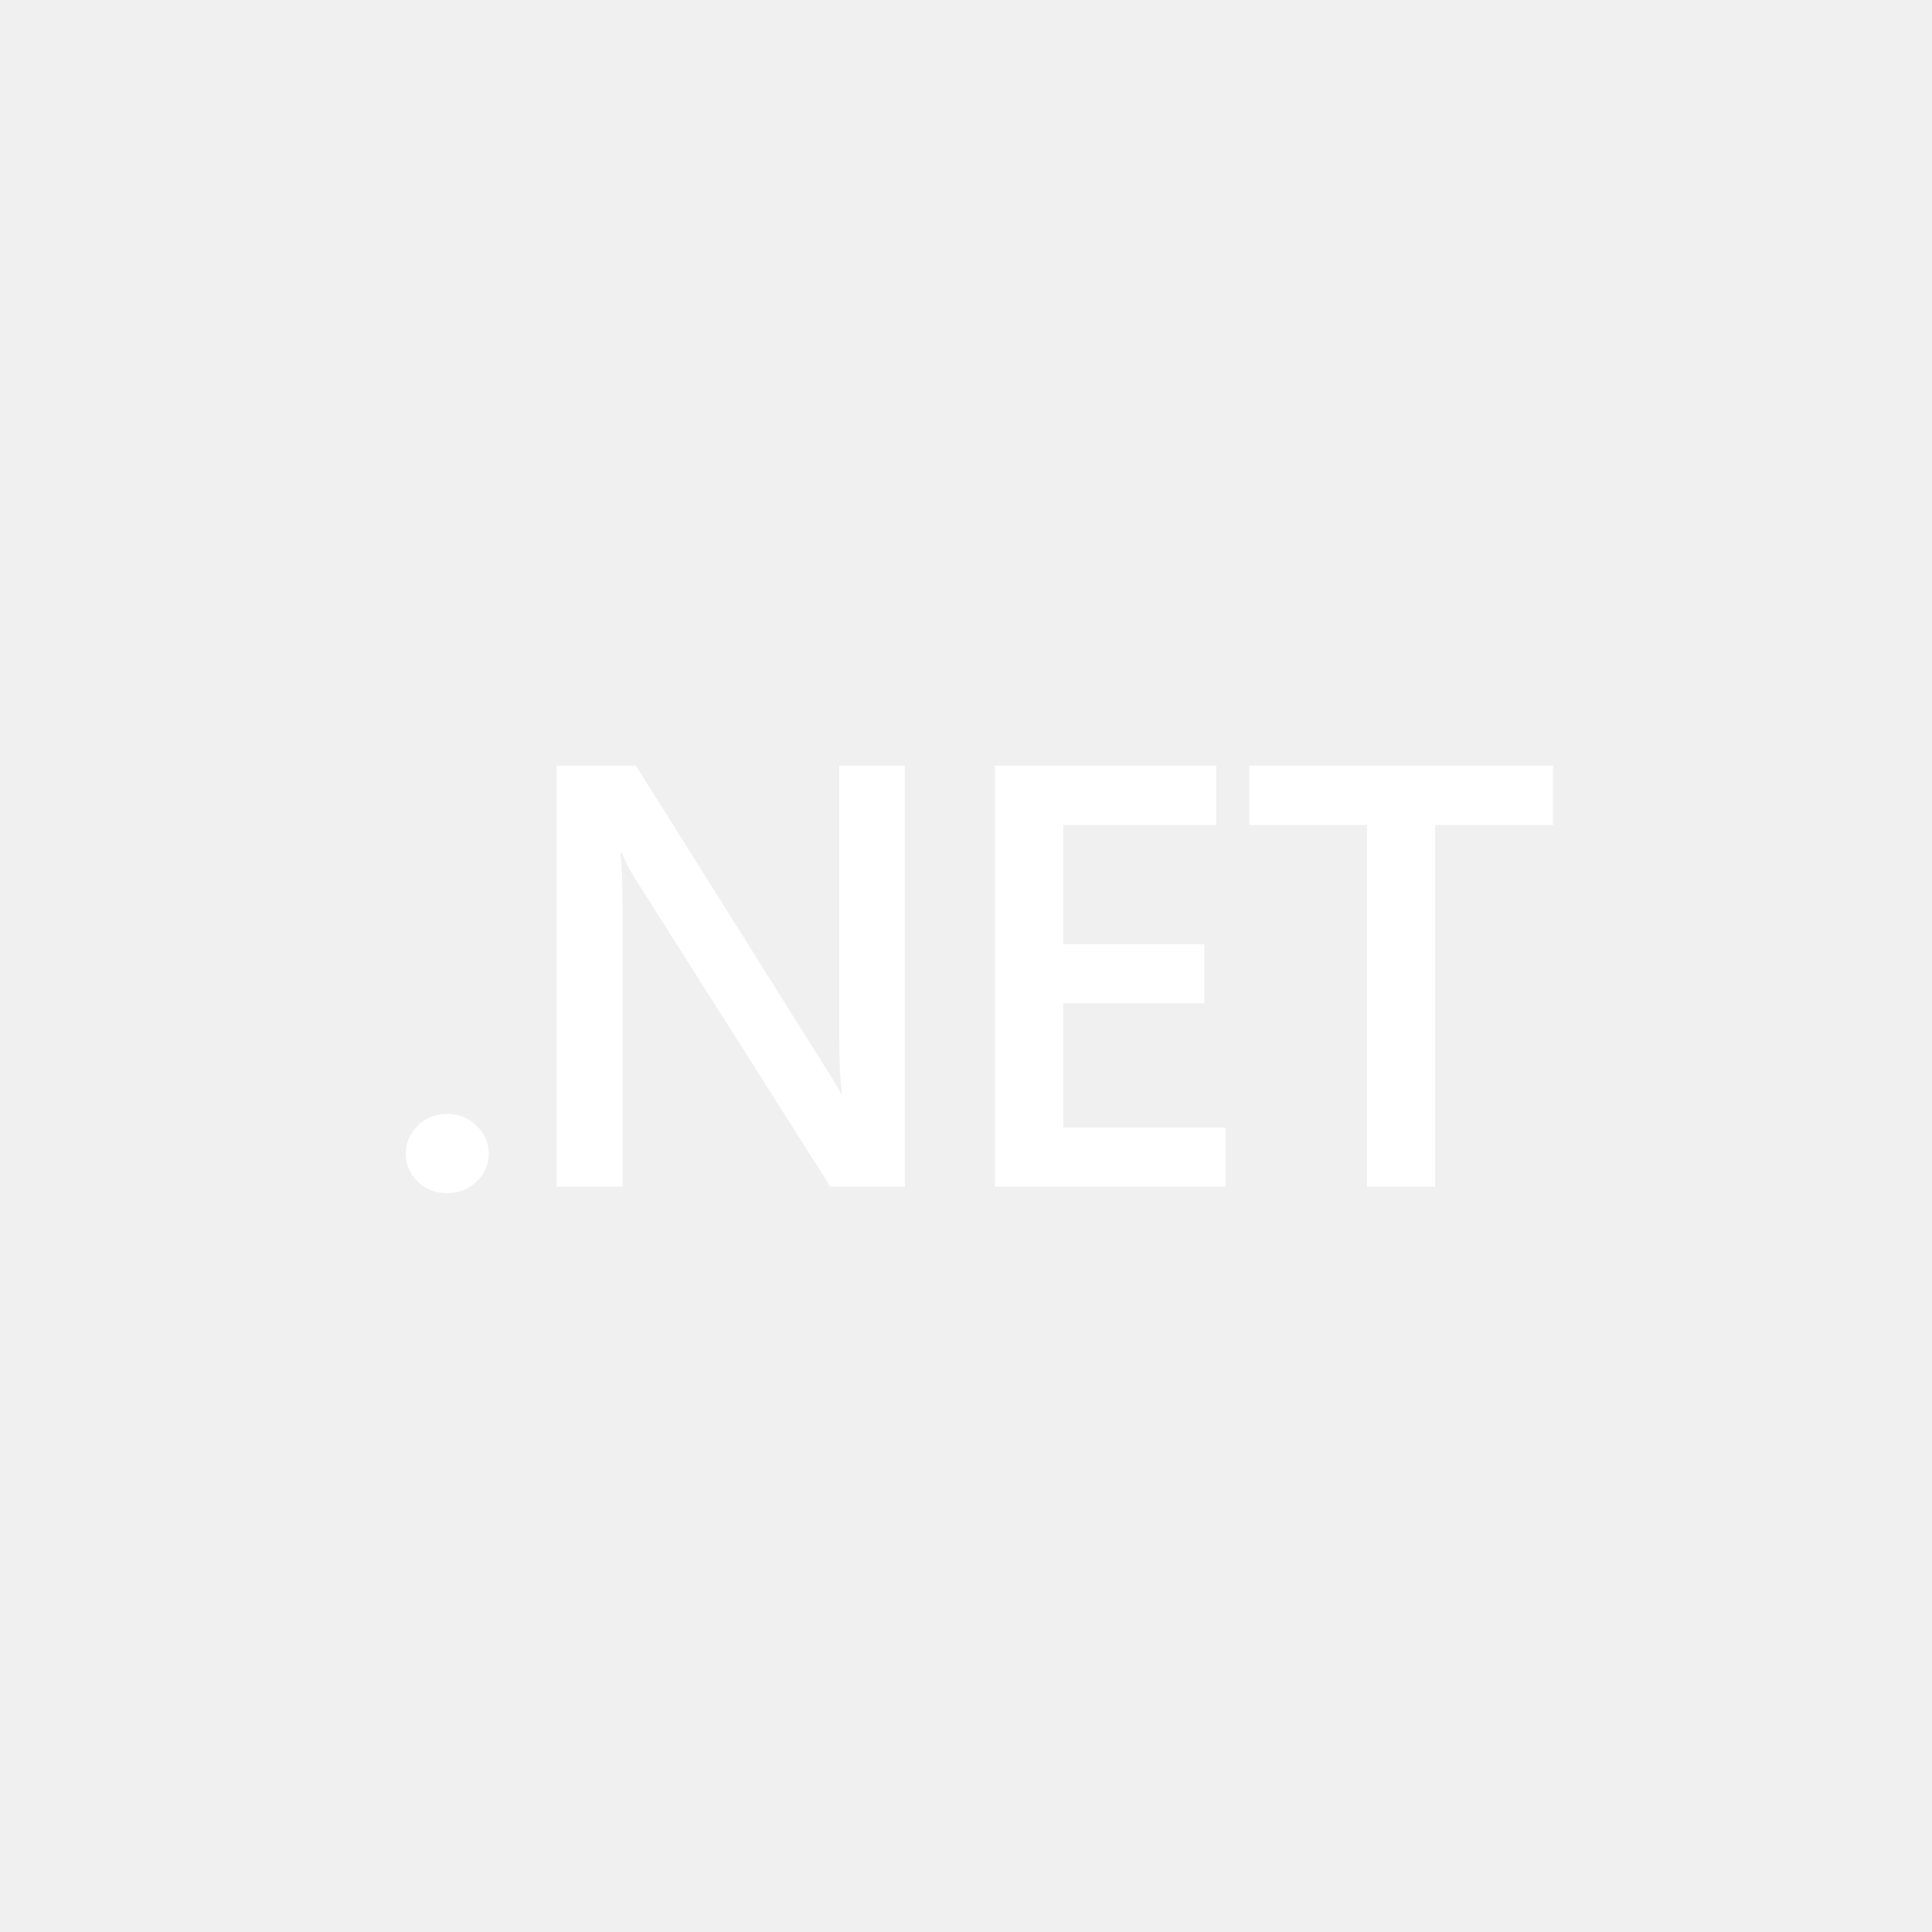
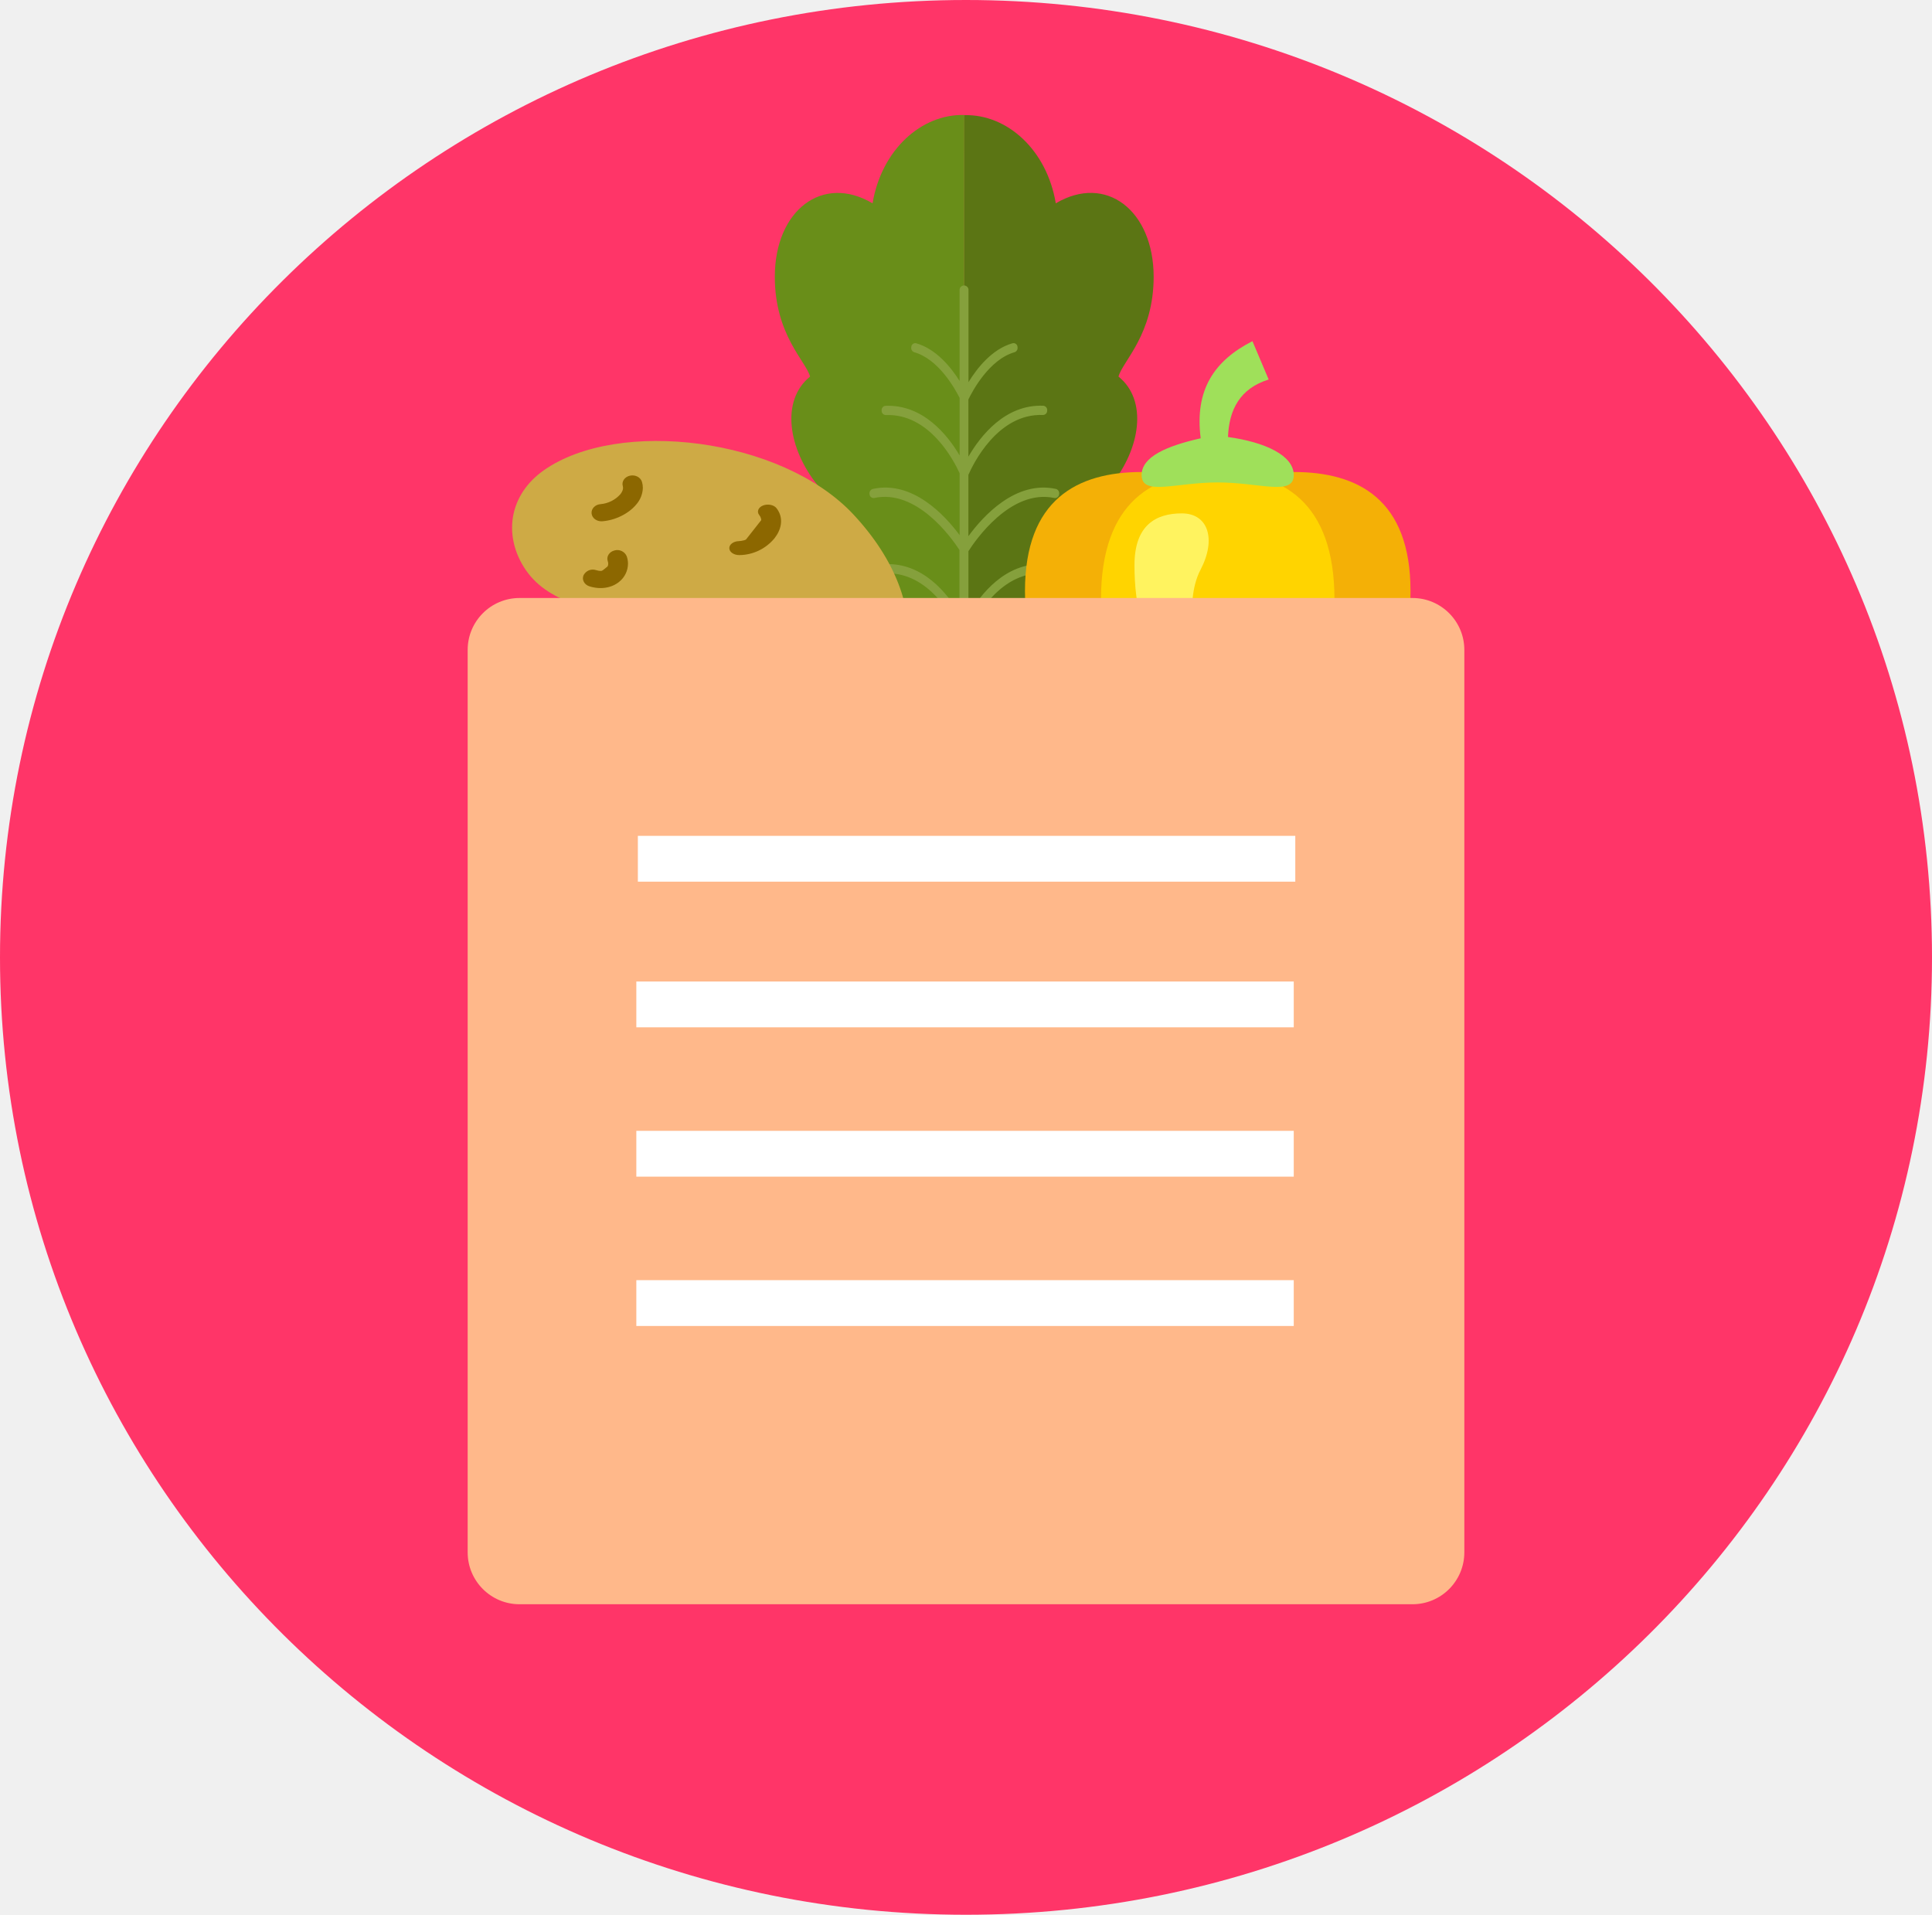
- <svg xmlns="http://www.w3.org/2000/svg" width="456" height="456" viewBox="0 0 456 456" version="1.1" xml:space="preserve" style="fill-rule:evenodd;clip-rule:evenodd;stroke-linejoin:round;stroke-miterlimit:2;">
-   <path d="m 105.5,281.609 c -2.703,0 -5.001,-0.9 -6.893,-2.702 -1.892,-1.848 -2.838,-4.042 -2.838,-6.582 0,-2.587 0.946,-4.804 2.838,-6.652 1.892,-1.848 4.19,-2.772 6.893,-2.772 2.748,0 5.068,0.924 6.96,2.772 1.937,1.848 2.906,4.064 2.906,6.652 0,2.54 -0.968,4.734 -2.906,6.582 -1.892,1.802 -4.212,2.702 -6.96,2.702 z" style="fill:#ffffff;fill-rule:nonzero;stroke-width:0.838" />
-   <path d="M 213.561,280.084 H 195.99 L 149.7,207.054 c -1.171,-1.848 -2.14,-3.765 -2.906,-5.751 h -0.406 c 0.361,2.125 0.541,6.675 0.541,13.65 v 65.132 h -15.543 v -99.36 h 18.719 l 44.737,71.298 c 1.892,2.957 3.109,4.989 3.649,6.098 h 0.27 c -0.45,-2.632 -0.676,-7.09 -0.676,-13.373 v -64.023 h 15.476 z" style="fill:#ffffff;fill-rule:nonzero;stroke-width:0.838" />
-   <path d="m 289.251,280.084 h -54.401 v -99.36 h 52.238 v 13.997 h -36.154 v 28.131 h 33.316 v 13.927 h -33.316 v 29.378 h 38.316 z" style="fill:#ffffff;fill-rule:nonzero;stroke-width:0.838" />
-   <path d="M 366.565,194.721 H 338.722 v 85.363 h -16.084 v -85.363 h -27.775 v -13.997 h 71.701 z" style="fill:#ffffff;fill-rule:nonzero;stroke-width:0.838" />
+ <svg xmlns="http://www.w3.org/2000/svg" viewBox="0 0 1008 999">
+   <defs>
+     <style>.cls-1{fill:#ff3568;}.cls-2{fill:#5b7514;}.cls-3{fill:#698e19;}.cls-4{fill:#85a03c;}.cls-5{fill:#f4b006;}.cls-6{fill:#ffd400;}.cls-7{fill:#fff35f;}.cls-8{fill:#9fe05a;}.cls-9{fill:#ceaa45;}.cls-10{fill:#8c6700;}.cls-11{fill:#ffb88a;}.cls-12{fill:#fff;}</style>
+   </defs>
+   <g id="Layer_2" data-name="Layer 2">
+     <g id="Layer_1-2" data-name="Layer 1">
+       <ellipse class="cls-1" cx="504" cy="499.5" rx="504" ry="499.5" />
+       <path class="cls-2" d="M579.76,253c-2.64,3.26-62.53,101.11-61.86,147.54-2.53-2.9-8.14-4.9-14.66-4.93L503,60.08h.12c22.38-.6,43.12,18.21,47.72,46,26.16-15.51,51,3.67,51.07,38.26,0,30.42-16.28,44.14-18.34,52.14C599,208.92,594.94,234.11,579.76,253Z" />
+       <path class="cls-3" d="M503.13,60V395.64c-6.49,0-12.08,1.93-14.69,4.8C489,354,429.12,256.33,426.49,253.06c-15.21-18.91-19.29-44.1-3.85-56.58-2.09-8-18.39-21.65-18.39-52.1,0-34.6,24.87-53.78,51-38.3C459.88,78.26,480.65,59.38,503.13,60Z" />
+       <path class="cls-4" d="M551,255.11c-21.15-4.67-38.26,14.38-45.75,24.64v-32c2.37-5.45,15.21-32.16,38.93-31.24a2.2,2.2,0,0,0,2.17-2.16v-.08a2.27,2.27,0,0,0-1.92-2.58c-20.08-.85-33,15.91-39.18,26.56V208.42c2-4.18,10.84-20.94,24.15-24.67a2.36,2.36,0,0,0,1.48-2.66V181a2.09,2.09,0,0,0-2.58-1.92c-10.71,3-18.58,13.07-23,20.3V151.58a2.34,2.34,0,1,0-4.64,0v47.18c-4.52-7.17-12.23-16.7-22.63-19.66a2.09,2.09,0,0,0-2.58,1.92v.07a2.36,2.36,0,0,0,1.48,2.66c12.59,3.53,21.15,18.69,23.74,23.86v30c-6.3-10.67-19.11-26.71-38.76-25.88a2.27,2.27,0,0,0-1.93,2.58v.08a2.2,2.2,0,0,0,2.18,2.16c22.61-.88,35.33,23.37,38.51,30.34V279.2c-7.68-10.37-24.56-28.68-45.34-24.09A2.39,2.39,0,0,0,453.7,258v.08a2.1,2.1,0,0,0,2.45,1.73c22-4.72,40.12,20.5,44.43,27.13v33.28c-6.3-10.67-19.11-26.71-38.76-25.88a2.27,2.27,0,0,0-1.93,2.58V297a2.2,2.2,0,0,0,2.18,2.15c22.61-.88,35.33,23.37,38.51,30.34v20.63c-4.36-6.87-12.42-15.94-24.37-15.43A1.48,1.48,0,0,0,475,336.4v.06a1.43,1.43,0,0,0,1.42,1.4c13.18-.51,21.19,12.05,24.21,18v39.82h4.64v-39c2.68-5.48,10.81-19.31,24.62-18.77a1.45,1.45,0,0,0,1.42-1.4v-.06a1.48,1.48,0,0,0-1.26-1.68c-12.32-.52-20.51,9.15-24.78,16.07V330.42c2.37-5.44,15.21-32.16,38.93-31.24a2.21,2.21,0,0,0,2.17-2.15v-.09a2.27,2.27,0,0,0-1.92-2.58c-20.08-.85-33,15.91-39.18,26.56V287.58c3.46-5.45,22-32.63,44.85-27.75a2.1,2.1,0,0,0,2.44-1.73V258A2.39,2.39,0,0,0,551,255.11Z" />
+       <path class="cls-5" d="M656.59,308.39c0,47.77-15.23,108.41-60.91,108.41-35.6,0-60.91-60.64-60.91-108.41s27.27-62.13,60.91-62.13S656.59,260.62,656.59,308.39Z" />
+       <path class="cls-5" d="M614.09,308.39c0,47.77,15.23,108.41,60.92,108.41,37.13,0,60.91-60.64,60.91-108.41S708.65,246.26,675,246.26,614.09,260.62,614.09,308.39Z" />
+       <path class="cls-6" d="M696.25,312.84C696.25,364,681,429,635.34,429c-50.76,0-60.91-65-60.91-116.2s27.27-66.58,60.91-66.58S696.25,261.65,696.25,312.84Z" />
+       <path class="cls-7" d="M626.37,297.25c-9.71,18.57.93,44.77-9.74,44.77-20.61,0-24.73-26.39-24.73-47.17s11.07-27,24.73-27S634.76,281.22,626.37,297.25Z" />
+       <path class="cls-8" d="M640.69,228c.53-14.23,6.23-25.31,21.22-30L653.45,178c-19.78,10.07-30.28,25.28-27,50.67-17.64,4-30.81,9.57-30.81,19.17,0,11.14,17.76,3.86,39.66,3.86S675,259,675,247.84C675,237.62,660.07,230.69,640.69,228Z" />
+       <path class="cls-9" d="M333.39,333.55c7.46,9.13,7.65,21.47,13.2,31.81C359.8,390,400.78,403.85,427.17,393c55.4-22.76,61.95-77.65,18.06-124.61-37.52-40.15-122.79-50.33-161.53-23-17.77,12.54-21.06,33-10.59,50.13,12.53,20.49,36.24,19.84,54.88,33A27.17,27.17,0,0,1,333.39,333.55Z" />
+       <path class="cls-10" d="M329.94,252.53c2.05,6.94-7.05,14.29-16.15,15Z" />
+       <path class="cls-10" d="M335.4,254.54a13.67,13.67,0,0,1-3.35,8.57c-4,4.87-11,8.35-17.82,8.86-2.84.21-5.34-1.62-5.58-4.09s1.86-4.64,4.7-4.85a15.7,15.7,0,0,0,10.27-5.11c.86-1.06,1.79-2.66,1.32-4.28-.71-2.4.95-4.84,3.72-5.46s5.57.83,6.28,3.23A10.78,10.78,0,0,1,335.4,254.54Z" />
+       <path class="cls-10" d="M385.67,286c11.8-.31,20.6-12.15,14.93-19Z" />
+       <path class="cls-10" d="M406.35,267.05c2.12,4.1,1.35,9.17-2.23,13.74a24,24,0,0,1-18.26,8.82c-2.85.07-5.25-1.5-5.35-3.51s2.12-3.69,5-3.77a13,13,0,0,0,9.6-5.05c2.39-3,2.8-6.4,1.05-8.52-1.44-1.72-.59-4,1.88-5s5.62-.42,7.05,1.32A10.55,10.55,0,0,1,406.35,267.05Z" />
+       <path class="cls-10" d="M376.12,321.74c-.56,7.3-7.23,13.3-15.84,12.37Z" />
+       <path class="cls-10" d="M381.29,321.73c0,.1,0,.2,0,.31A17.61,17.61,0,0,1,373.82,335a20.44,20.44,0,0,1-14.18,3.57c-2.83-.31-4.82-2.55-4.49-5s2.93-4.2,5.77-3.9a8.9,8.9,0,0,0,10-8.21c.2-2.47,2.66-4.35,5.51-4.18S381.29,319.39,381.29,321.73Z" />
+       <path class="cls-10" d="M415.9,330.58c9.34,4,20.28-4.32,18.16-12.82Z" />
+       <path class="cls-10" d="M439.48,319.86c0,4.79-2.69,9.57-7.36,12.76a19.6,19.6,0,0,1-18.48,2,4.25,4.25,0,0,1-2.39-6,5.55,5.55,0,0,1,6.91-2.06,8.18,8.18,0,0,0,7.59-1c2.58-1.76,3.84-4.44,3.27-6.84s1.17-4.81,4-5.34,5.54,1,6.14,3.44A12.66,12.66,0,0,1,439.48,319.86Z" />
+       <path class="cls-10" d="M390.5,372.31c7.82,4.59,15.58-.59,15.22-7.17Z" />
+       <path class="cls-10" d="M410.9,365.56A12.91,12.91,0,0,1,403.38,377a16.69,16.69,0,0,1-15.77-1,4.12,4.12,0,0,1-1.39-6.23,5.66,5.66,0,0,1,7.17-1.21,5.23,5.23,0,0,0,4.93.58,4,4,0,0,0,2.24-3.82c-.1-2.5,2.08-4.57,4.92-4.69s5.27,1.8,5.4,4.27C410.89,365.14,410.9,365.35,410.9,365.56Z" />
+       <path class="cls-10" d="M309.3,301.69c8.87,2.79,14.94-3.87,12.74-10.18Z" />
+       <path class="cls-10" d="M327.65,294.1a12.2,12.2,0,0,1-4.54,9.4c-4,3.31-9.84,4.21-15.57,2.41-2.68-.84-4.07-3.41-3.1-5.74a5.41,5.41,0,0,1,6.61-2.7c1.44.46,3.47.74,4.95-.48a3.78,3.78,0,0,0,1.1-4.18c-.83-2.37.71-4.88,3.44-5.6a5.33,5.33,0,0,1,6.44,3A11.7,11.7,0,0,1,327.65,294.1Z" />
+       <rect class="cls-11" x="244" y="312" width="520" height="525" rx="27.08" />
+       <rect class="cls-12" x="332" y="667.9" width="343" height="23.9" transform="translate(1007 1359.71) rotate(-180)" />
+       <rect class="cls-12" x="332" y="589.99" width="343" height="23.9" transform="translate(1007 1203.89) rotate(-180)" />
+       <rect class="cls-12" x="332" y="512.08" width="343" height="23.9" transform="translate(1007 1048.07) rotate(-180)" />
+       <rect class="cls-12" x="332.8" y="436.1" width="343" height="23.9" transform="translate(1008.6 896.1) rotate(-180)" />
+     </g>
+   </g>
</svg>
